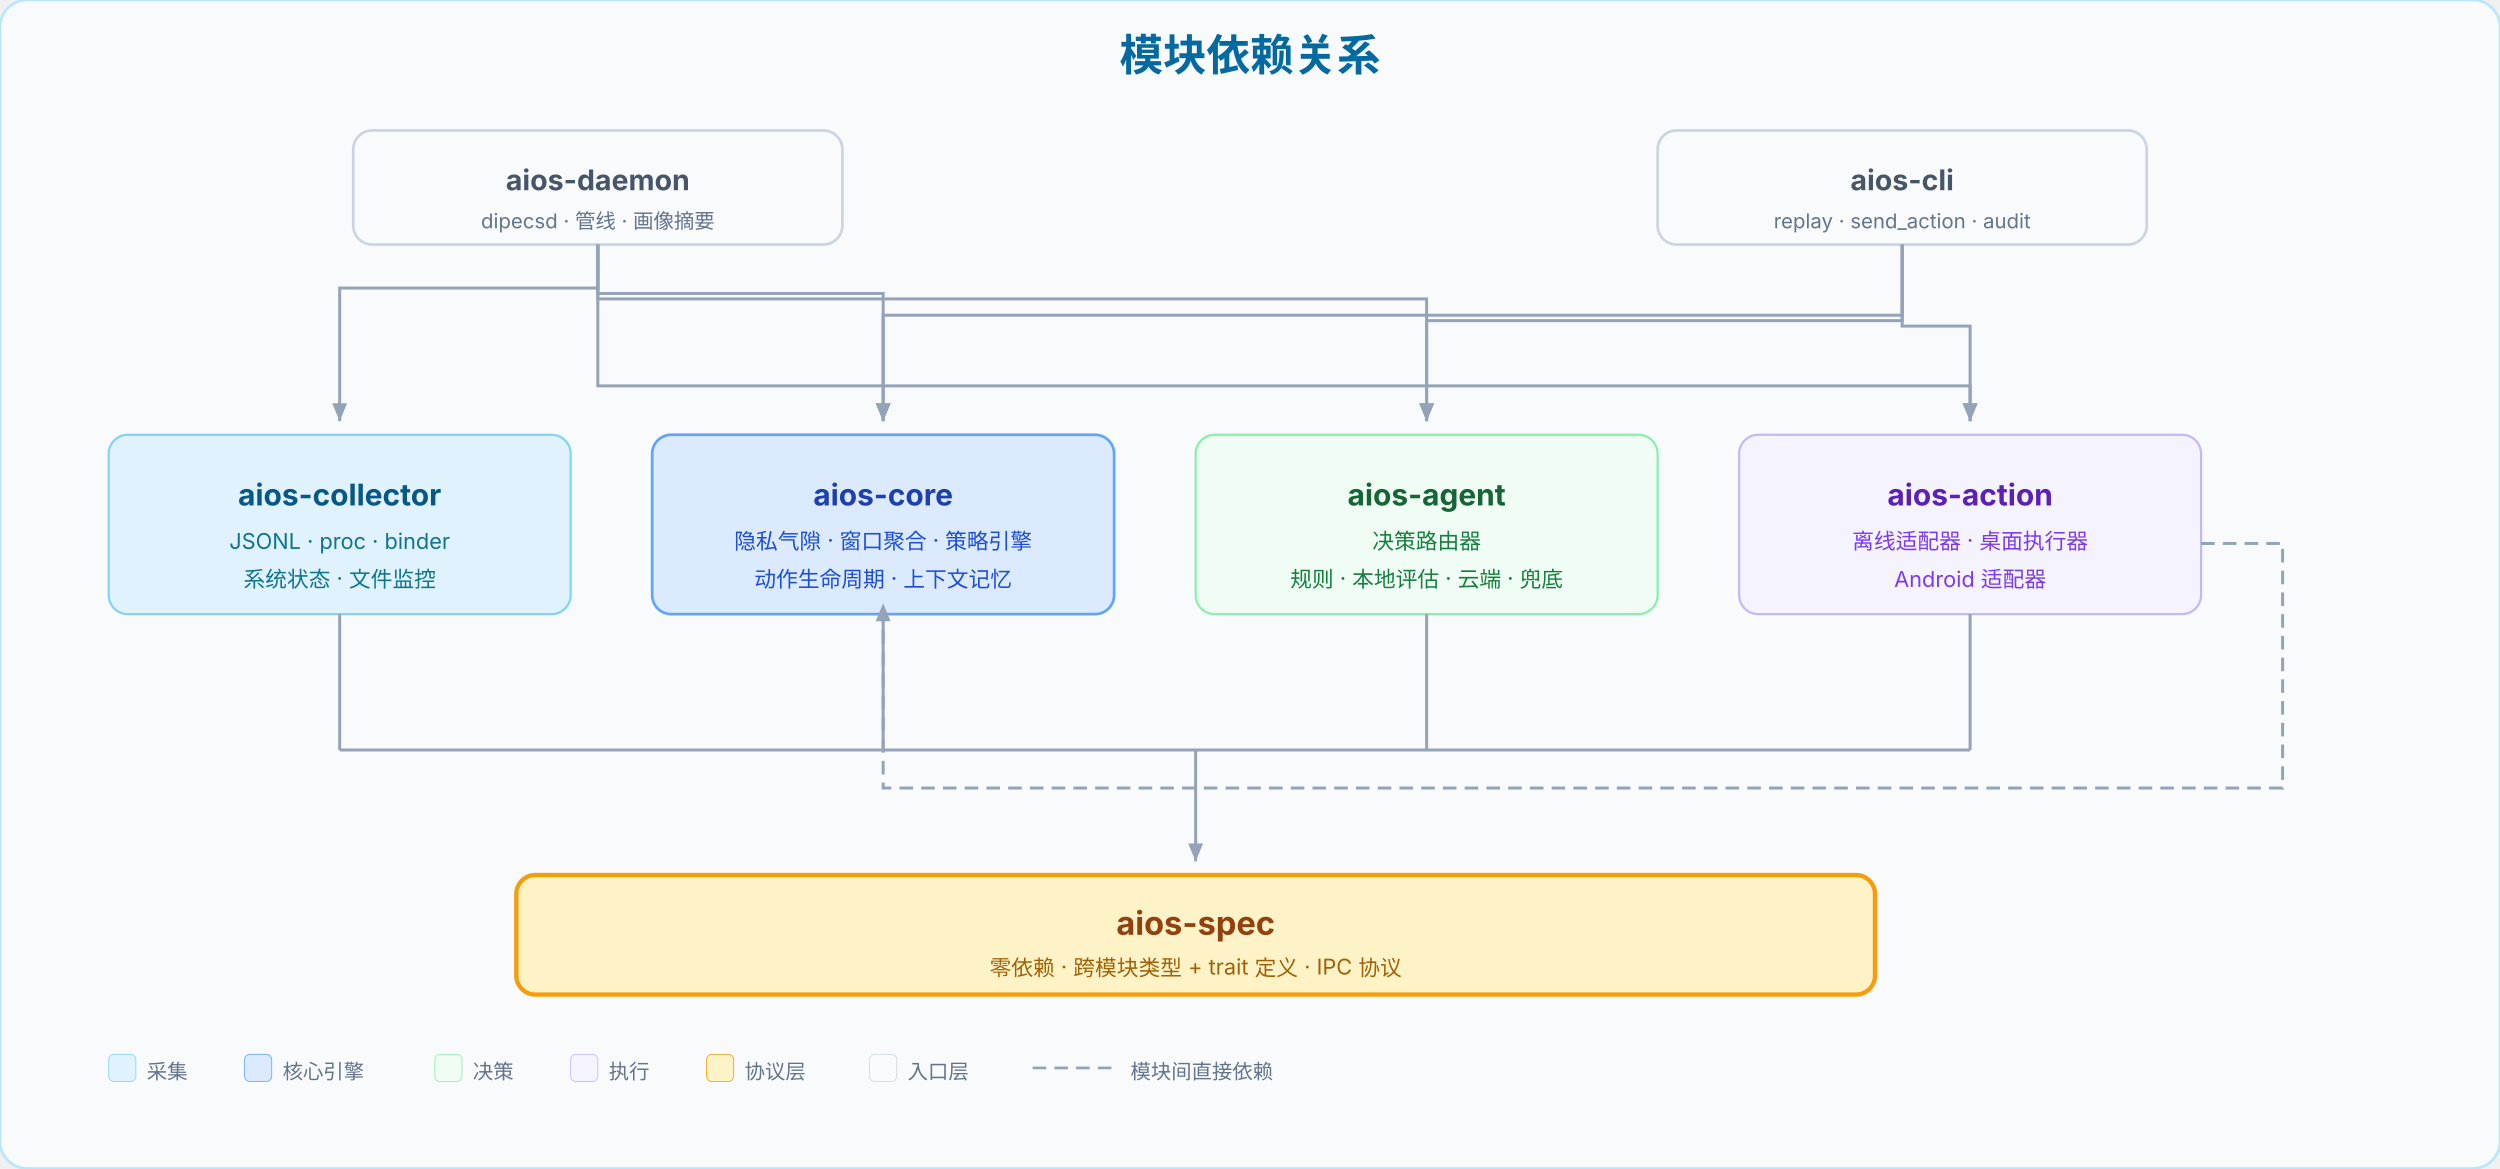
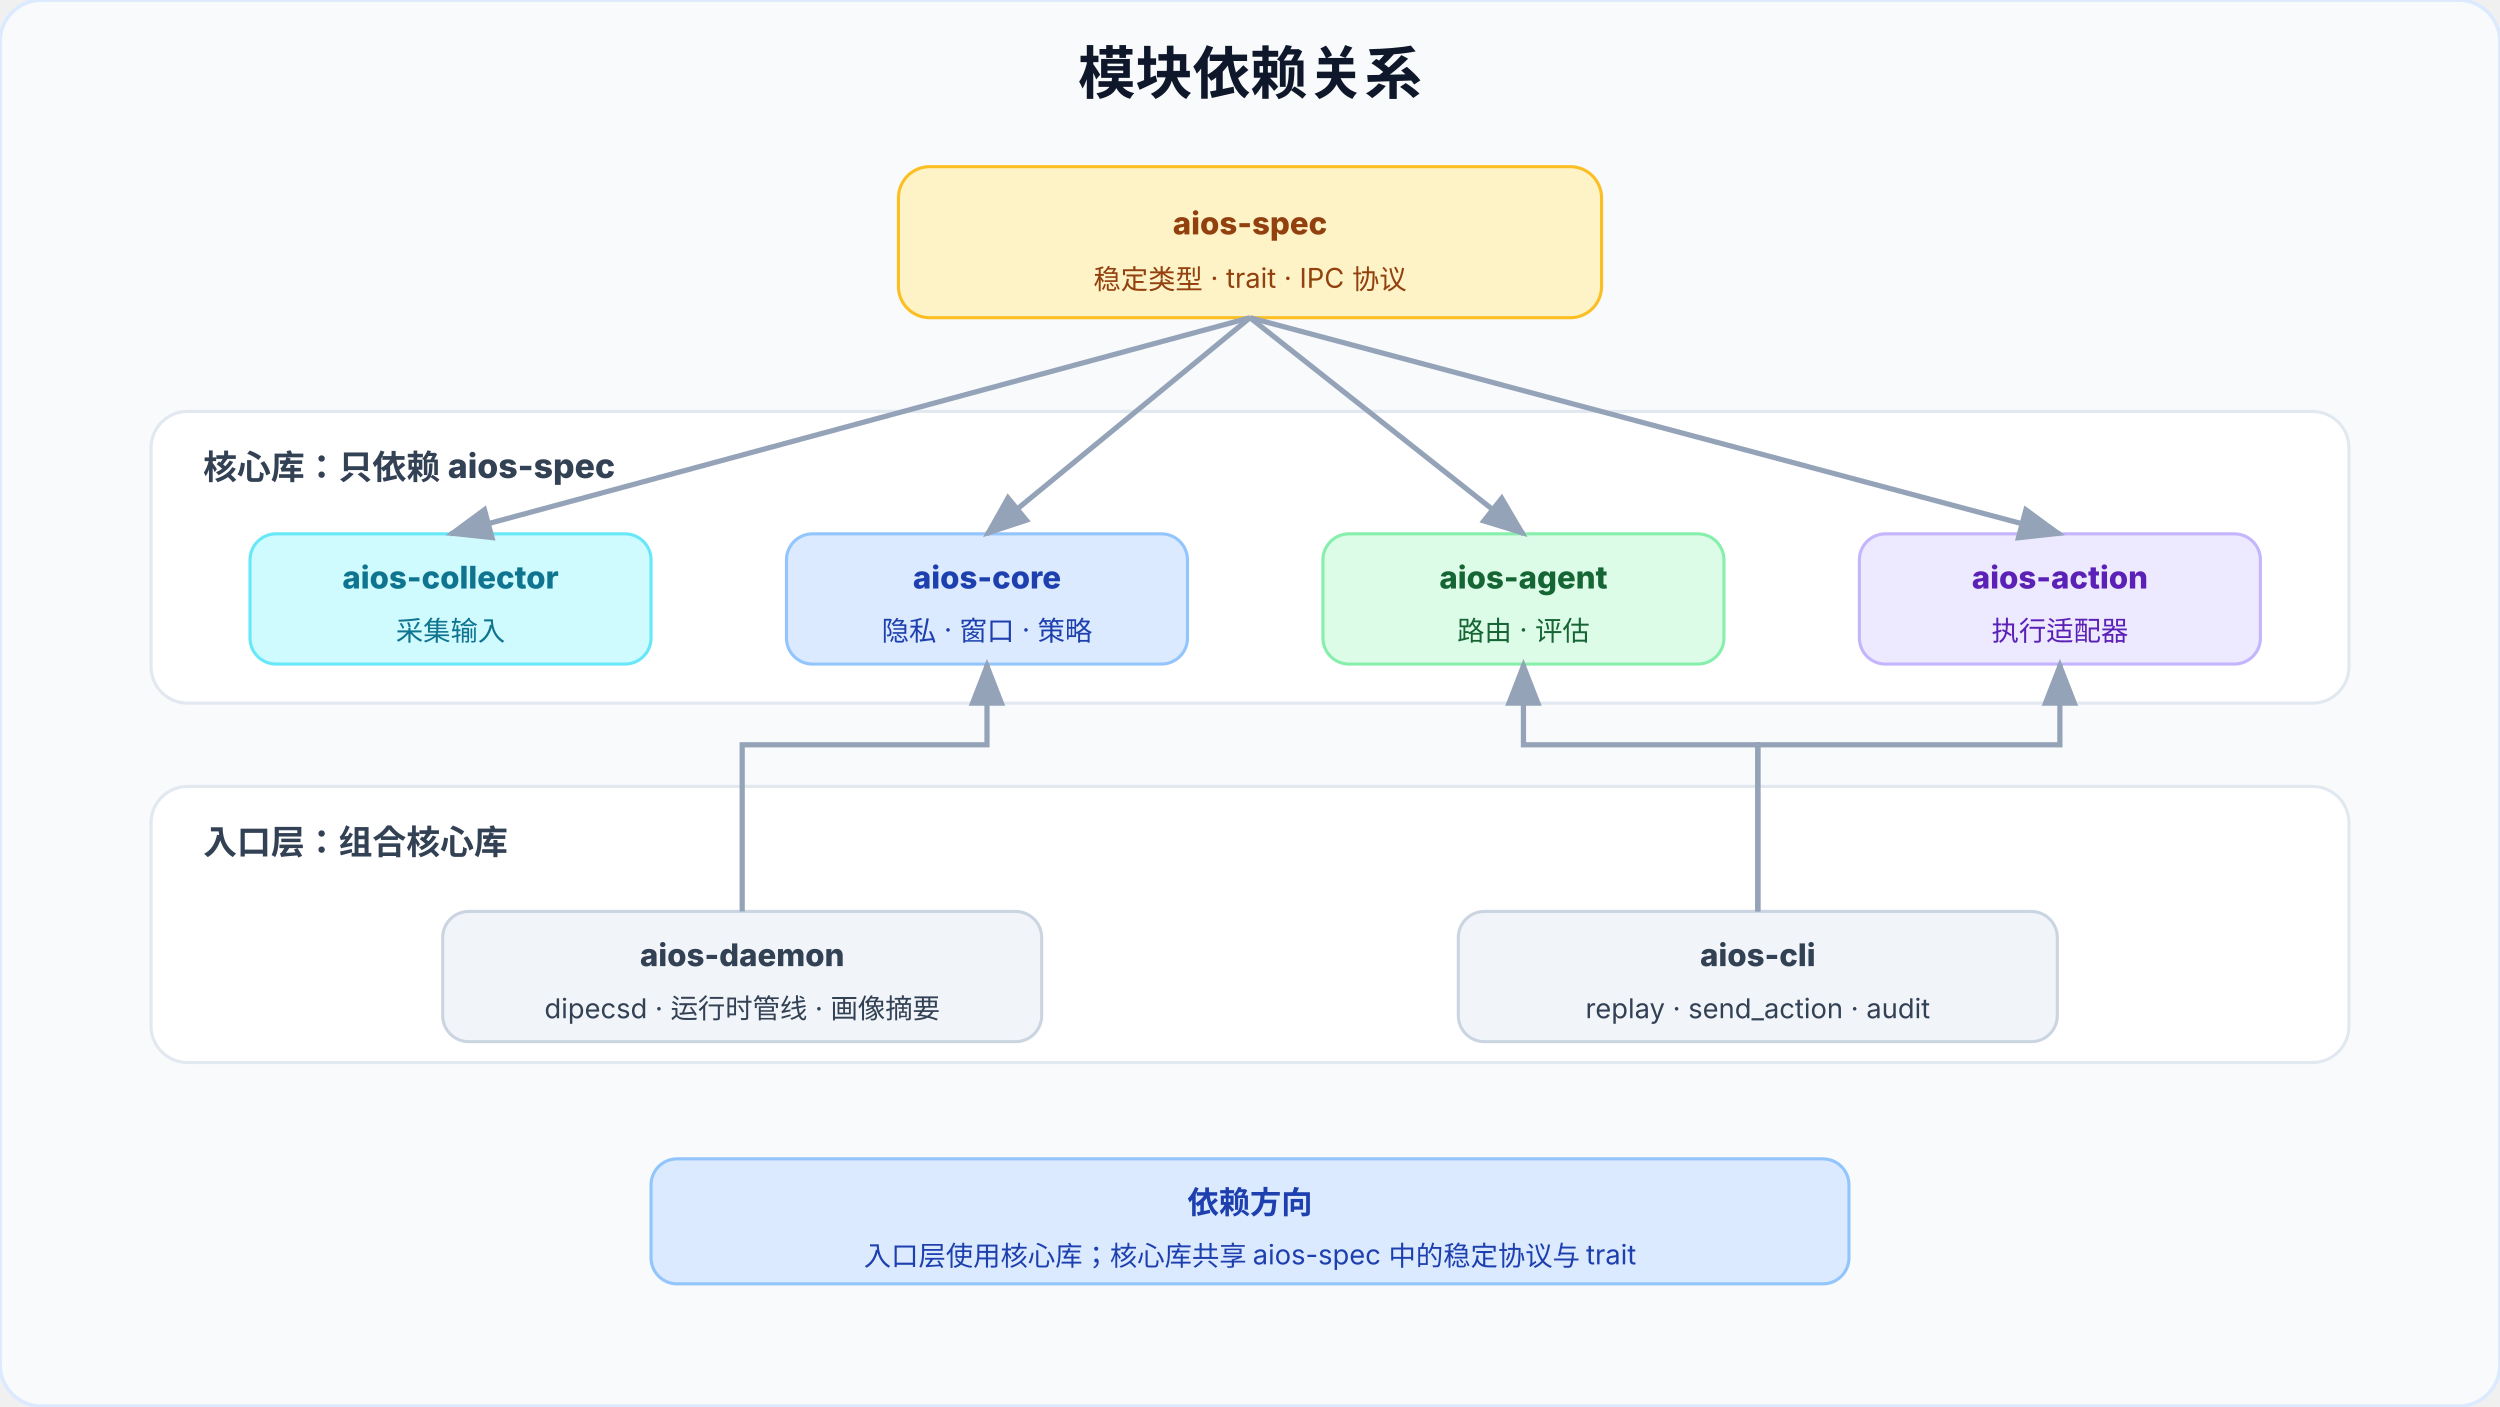
- <svg xmlns="http://www.w3.org/2000/svg" viewBox="0 0 920 430" font-family="system-ui, -apple-system, sans-serif">
+ <svg xmlns="http://www.w3.org/2000/svg" viewBox="0 0 960 540">
  <defs>
-     <marker id="arrow-dep" markerWidth="6" markerHeight="5" refX="6" refY="2.5" orient="auto">
-       <path d="M0,0 L6,2.5 L0,5 Z" fill="#94a3b8" />
+     <marker id="arrow" markerWidth="9" markerHeight="7" refX="8" refY="3.5" orient="auto" markerUnits="strokeWidth">
+       <path d="M0,0 L9,3.5 L0,7 Z" fill="#2563eb" />
    </marker>
+     <marker id="arrow-muted" markerWidth="9" markerHeight="7" refX="8" refY="3.5" orient="auto" markerUnits="strokeWidth">
+       <path d="M0,0 L9,3.5 L0,7 Z" fill="#94a3b8" />
+     </marker>
+     <style>
+       text { font-family: system-ui, -apple-system, BlinkMacSystemFont, "Segoe UI", sans-serif; }
+       .title { font-size: 22px; font-weight: 800; fill: #0f172a; }
+       .lane-title { font-size: 13px; font-weight: 800; fill: #334155; }
+       .name { font-size: 12px; font-weight: 800; }
+       .desc { font-size: 10.5px; }
+       .box { stroke-width: 1.2; }
+     </style>
  </defs>
-   <rect width="920" height="430" rx="10" fill="#f8fafc" stroke="#bae6fd" stroke-width="1" />
-   <text x="460" y="26" text-anchor="middle" font-size="16" font-weight="700" fill="#0369a1">模块依赖关系</text>
-   <rect x="130" y="48" width="180" height="42" rx="7" fill="#f8fafc" stroke="#cbd5e1" stroke-width="1" />
-   <text x="220" y="70" text-anchor="middle" font-size="10.5" font-weight="700" fill="#475569">aios-daemon</text>
-   <text x="220" y="84" text-anchor="middle" font-size="7.5" fill="#64748b">dipecsd · 管线 · 画像摘要</text>
-   <rect x="610" y="48" width="180" height="42" rx="7" fill="#f8fafc" stroke="#cbd5e1" stroke-width="1" />
-   <text x="700" y="70" text-anchor="middle" font-size="10.5" font-weight="700" fill="#475569">aios-cli</text>
-   <text x="700" y="84" text-anchor="middle" font-size="7.5" fill="#64748b">replay · send_action · audit</text>
-   <rect x="40" y="160" width="170" height="66" rx="7" fill="#e0f2fe" stroke="#7dd3fc" stroke-width="0.8" />
-   <text x="125" y="186" text-anchor="middle" font-size="11" font-weight="700" fill="#075985">aios-collector</text>
-   <text x="125" y="202" text-anchor="middle" font-size="8" fill="#0e7490">JSONL · proc · binder</text>
-   <text x="125" y="216" text-anchor="middle" font-size="8" fill="#0e7490">系统状态 · 文件监控</text>
-   <rect x="240" y="160" width="170" height="66" rx="7" fill="#dbeafe" stroke="#60a5fa" stroke-width="1" />
-   <text x="325" y="186" text-anchor="middle" font-size="11" font-weight="700" fill="#1e40af">aios-core</text>
-   <text x="325" y="202" text-anchor="middle" font-size="8" fill="#1d4ed8">隐私气隙 · 窗口聚合 · 策略引擎</text>
-   <text x="325" y="216" text-anchor="middle" font-size="8" fill="#1d4ed8">动作生命周期 · 上下文记忆</text>
-   <rect x="440" y="160" width="170" height="66" rx="7" fill="#f0fdf4" stroke="#86efac" stroke-width="0.8" />
-   <text x="525" y="186" text-anchor="middle" font-size="11" font-weight="700" fill="#166534">aios-agent</text>
-   <text x="525" y="202" text-anchor="middle" font-size="8" fill="#15803d">决策路由器</text>
-   <text x="525" y="216" text-anchor="middle" font-size="8" fill="#15803d">规则 · 本地评估 · 云端 · 兜底</text>
-   <rect x="640" y="160" width="170" height="66" rx="7" fill="#f5f3ff" stroke="#c4b5fd" stroke-width="0.8" />
-   <text x="725" y="186" text-anchor="middle" font-size="11" font-weight="700" fill="#5b21b6">aios-action</text>
-   <text x="725" y="202" text-anchor="middle" font-size="8" fill="#7c3aed">离线适配器 · 桌面执行器</text>
-   <text x="725" y="216" text-anchor="middle" font-size="8" fill="#7c3aed">Android 适配器</text>
-   <rect x="190" y="322" width="500" height="44" rx="7" fill="#fef3c7" stroke="#f59e0b" stroke-width="1.6" />
-   <text x="440" y="344" text-anchor="middle" font-size="12" font-weight="700" fill="#92400e">aios-spec</text>
-   <text x="440" y="359" text-anchor="middle" font-size="8" fill="#a16207">零依赖 · 跨模块类型 + trait 定义 · IPC 协议</text>
-   <path d="M220,90 L220,106 L125,106 L125,155" fill="none" stroke="#94a3b8" stroke-width="1.1" marker-end="url(#arrow-dep)" />
-   <path d="M220,90 L220,108 L325,108 L325,155" fill="none" stroke="#94a3b8" stroke-width="1.1" marker-end="url(#arrow-dep)" />
-   <path d="M220,90 L220,110 L525,110 L525,155" fill="none" stroke="#94a3b8" stroke-width="1.1" marker-end="url(#arrow-dep)" />
-   <path d="M220,90 L220,142 L725,142 L725,155" fill="none" stroke="#94a3b8" stroke-width="1.1" marker-end="url(#arrow-dep)" />
-   <path d="M700,90 L700,116 L325,116 L325,155" fill="none" stroke="#94a3b8" stroke-width="1.1" marker-end="url(#arrow-dep)" />
-   <path d="M700,90 L700,118 L525,118 L525,155" fill="none" stroke="#94a3b8" stroke-width="1.1" marker-end="url(#arrow-dep)" />
-   <path d="M700,90 L700,120 L725,120 L725,155" fill="none" stroke="#94a3b8" stroke-width="1.1" marker-end="url(#arrow-dep)" />
-   <path d="M810,200 L840,200 L840,290 L325,290 L325,222" fill="none" stroke="#94a3b8" stroke-width="1.1" stroke-dasharray="5,3" marker-end="url(#arrow-dep)" />
-   <line x1="125" y1="276" x2="725" y2="276" stroke="#94a3b8" stroke-width="1.1" />
-   <path d="M125,226 L125,276" fill="none" stroke="#94a3b8" stroke-width="1.1" />
-   <path d="M325,226 L325,276" fill="none" stroke="#94a3b8" stroke-width="1.1" />
-   <path d="M525,226 L525,276" fill="none" stroke="#94a3b8" stroke-width="1.1" />
-   <path d="M725,226 L725,276" fill="none" stroke="#94a3b8" stroke-width="1.1" />
-   <line x1="440" y1="276" x2="440" y2="317" stroke="#94a3b8" stroke-width="1.1" marker-end="url(#arrow-dep)" />
-   <g transform="translate(40, 388)">
-     <rect x="0" y="0" width="10" height="10" rx="2" fill="#e0f2fe" stroke="#7dd3fc" stroke-width="0.3" />
-     <text x="14" y="9" font-size="7.5" fill="#64748b">采集</text>
-     <rect x="50" y="0" width="10" height="10" rx="2" fill="#dbeafe" stroke="#60a5fa" stroke-width="0.3" />
-     <text x="64" y="9" font-size="7.5" fill="#64748b">核心引擎</text>
-     <rect x="120" y="0" width="10" height="10" rx="2" fill="#f0fdf4" stroke="#86efac" stroke-width="0.3" />
-     <text x="134" y="9" font-size="7.5" fill="#64748b">决策</text>
-     <rect x="170" y="0" width="10" height="10" rx="2" fill="#f5f3ff" stroke="#c4b5fd" stroke-width="0.3" />
-     <text x="184" y="9" font-size="7.5" fill="#64748b">执行</text>
-     <rect x="220" y="0" width="10" height="10" rx="2" fill="#fef3c7" stroke="#f59e0b" stroke-width="0.3" />
-     <text x="234" y="9" font-size="7.5" fill="#64748b">协议层</text>
-     <rect x="280" y="0" width="10" height="10" rx="2" fill="#f8fafc" stroke="#cbd5e1" stroke-width="0.3" />
-     <text x="294" y="9" font-size="7.5" fill="#64748b">入口层</text>
-     <path d="M340,5 L370,5" fill="none" stroke="#94a3b8" stroke-width="1" stroke-dasharray="5,3" />
-     <text x="376" y="9" font-size="7.5" fill="#64748b">模块间直接依赖</text>
-   </g>
+   <rect width="960" height="540" rx="16" fill="#f8fafc" stroke="#dbeafe" stroke-width="1.4" />
+   <text x="480" y="36" text-anchor="middle" class="title">模块依赖关系</text>
+   <rect x="345" y="64" width="270" height="58" rx="12" fill="#fef3c7" stroke="#fbbf24" class="box" />
+   <text x="480" y="90" text-anchor="middle" class="name" fill="#92400e">aios-spec</text>
+   <text x="480" y="111" text-anchor="middle" class="desc" fill="#92400e">稳定类型 · trait · IPC 协议</text>
+   <rect x="58" y="158" width="844" height="112" rx="14" fill="#ffffff" stroke="#e2e8f0" stroke-width="1.2" />
+   <text x="78" y="184" class="lane-title">核心库：只依赖 aios-spec</text>
+   <rect x="96" y="205" width="154" height="50" rx="10" fill="#cffafe" stroke="#67e8f9" class="box" />
+   <text x="173" y="226" text-anchor="middle" class="name" fill="#0e7490">aios-collector</text>
+   <text x="173" y="246" text-anchor="middle" class="desc" fill="#0e7490">采集输入</text>
+   <rect x="302" y="205" width="154" height="50" rx="10" fill="#dbeafe" stroke="#93c5fd" class="box" />
+   <text x="379" y="226" text-anchor="middle" class="name" fill="#1e40af">aios-core</text>
+   <text x="379" y="246" text-anchor="middle" class="desc" fill="#1e40af">隐私 · 窗口 · 策略</text>
+   <rect x="508" y="205" width="154" height="50" rx="10" fill="#dcfce7" stroke="#86efac" class="box" />
+   <text x="585" y="226" text-anchor="middle" class="name" fill="#166534">aios-agent</text>
+   <text x="585" y="246" text-anchor="middle" class="desc" fill="#166534">路由 · 评估</text>
+   <rect x="714" y="205" width="154" height="50" rx="10" fill="#ede9fe" stroke="#c4b5fd" class="box" />
+   <text x="791" y="226" text-anchor="middle" class="name" fill="#5b21b6">aios-action</text>
+   <text x="791" y="246" text-anchor="middle" class="desc" fill="#5b21b6">执行适配器</text>
+   <path d="M480,122 L173,205" fill="none" stroke="#94a3b8" stroke-width="2" marker-end="url(#arrow-muted)" />
+   <path d="M480,122 L379,205" fill="none" stroke="#94a3b8" stroke-width="2" marker-end="url(#arrow-muted)" />
+   <path d="M480,122 L585,205" fill="none" stroke="#94a3b8" stroke-width="2" marker-end="url(#arrow-muted)" />
+   <path d="M480,122 L791,205" fill="none" stroke="#94a3b8" stroke-width="2" marker-end="url(#arrow-muted)" />
+   <rect x="58" y="302" width="844" height="106" rx="14" fill="#ffffff" stroke="#e2e8f0" stroke-width="1.2" />
+   <text x="78" y="328" class="lane-title">入口层：组合核心库</text>
+   <rect x="170" y="350" width="230" height="50" rx="10" fill="#f1f5f9" stroke="#cbd5e1" class="box" />
+   <text x="285" y="371" text-anchor="middle" class="name" fill="#334155">aios-daemon</text>
+   <text x="285" y="391" text-anchor="middle" class="desc" fill="#334155">dipecsd · 运行时管线 · 画像摘要</text>
+   <rect x="560" y="350" width="230" height="50" rx="10" fill="#f1f5f9" stroke="#cbd5e1" class="box" />
+   <text x="675" y="371" text-anchor="middle" class="name" fill="#334155">aios-cli</text>
+   <text x="675" y="391" text-anchor="middle" class="desc" fill="#334155">replay · send_action · audit</text>
+   <path d="M285,350 L285,286 L379,286 L379,255" fill="none" stroke="#94a3b8" stroke-width="2" marker-end="url(#arrow-muted)" />
+   <path d="M675,350 L675,286 L585,286 L585,255" fill="none" stroke="#94a3b8" stroke-width="2" marker-end="url(#arrow-muted)" />
+   <path d="M675,350 L675,286 L791,286 L791,255" fill="none" stroke="#94a3b8" stroke-width="2" marker-end="url(#arrow-muted)" />
+   <rect x="250" y="445" width="460" height="48" rx="10" fill="#dbeafe" stroke="#93c5fd" class="box" />
+   <text x="480" y="466" text-anchor="middle" class="name" fill="#1e40af">依赖方向</text>
+   <text x="480" y="486" text-anchor="middle" class="desc" fill="#1e40af">入口层使用核心库；核心库共享 aios-spec 中的稳定协议与 trait</text>
</svg>
